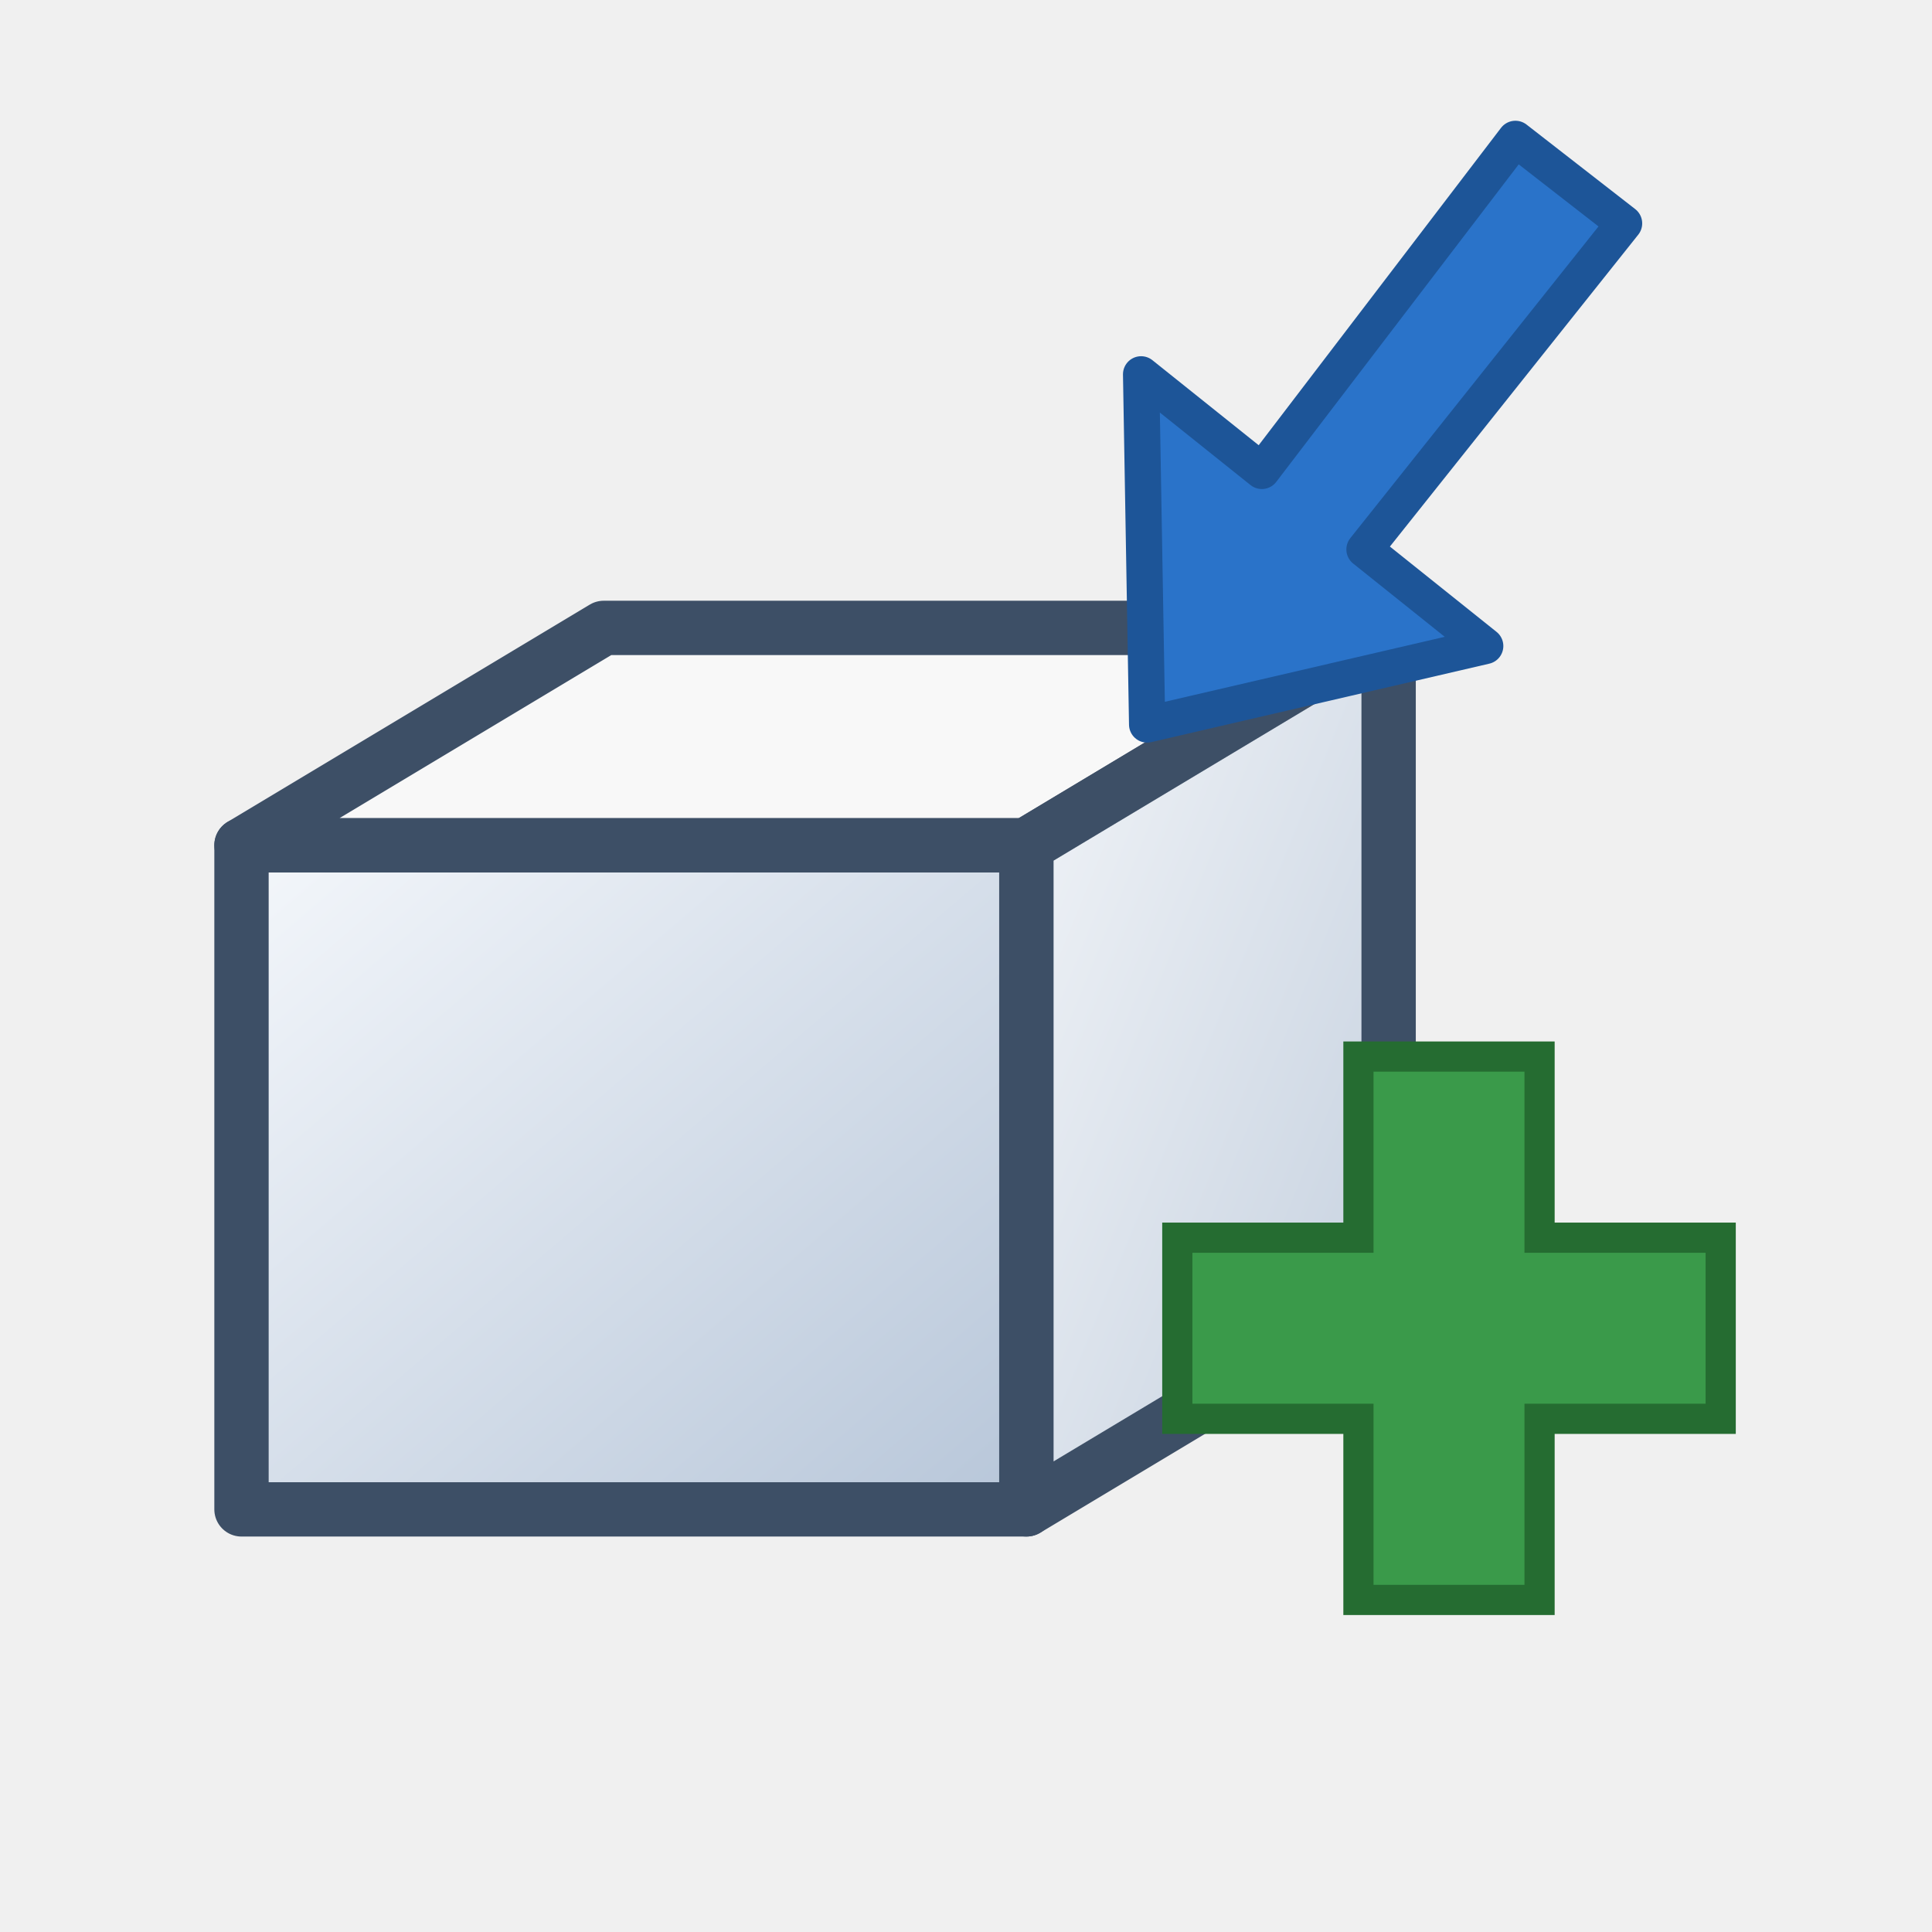
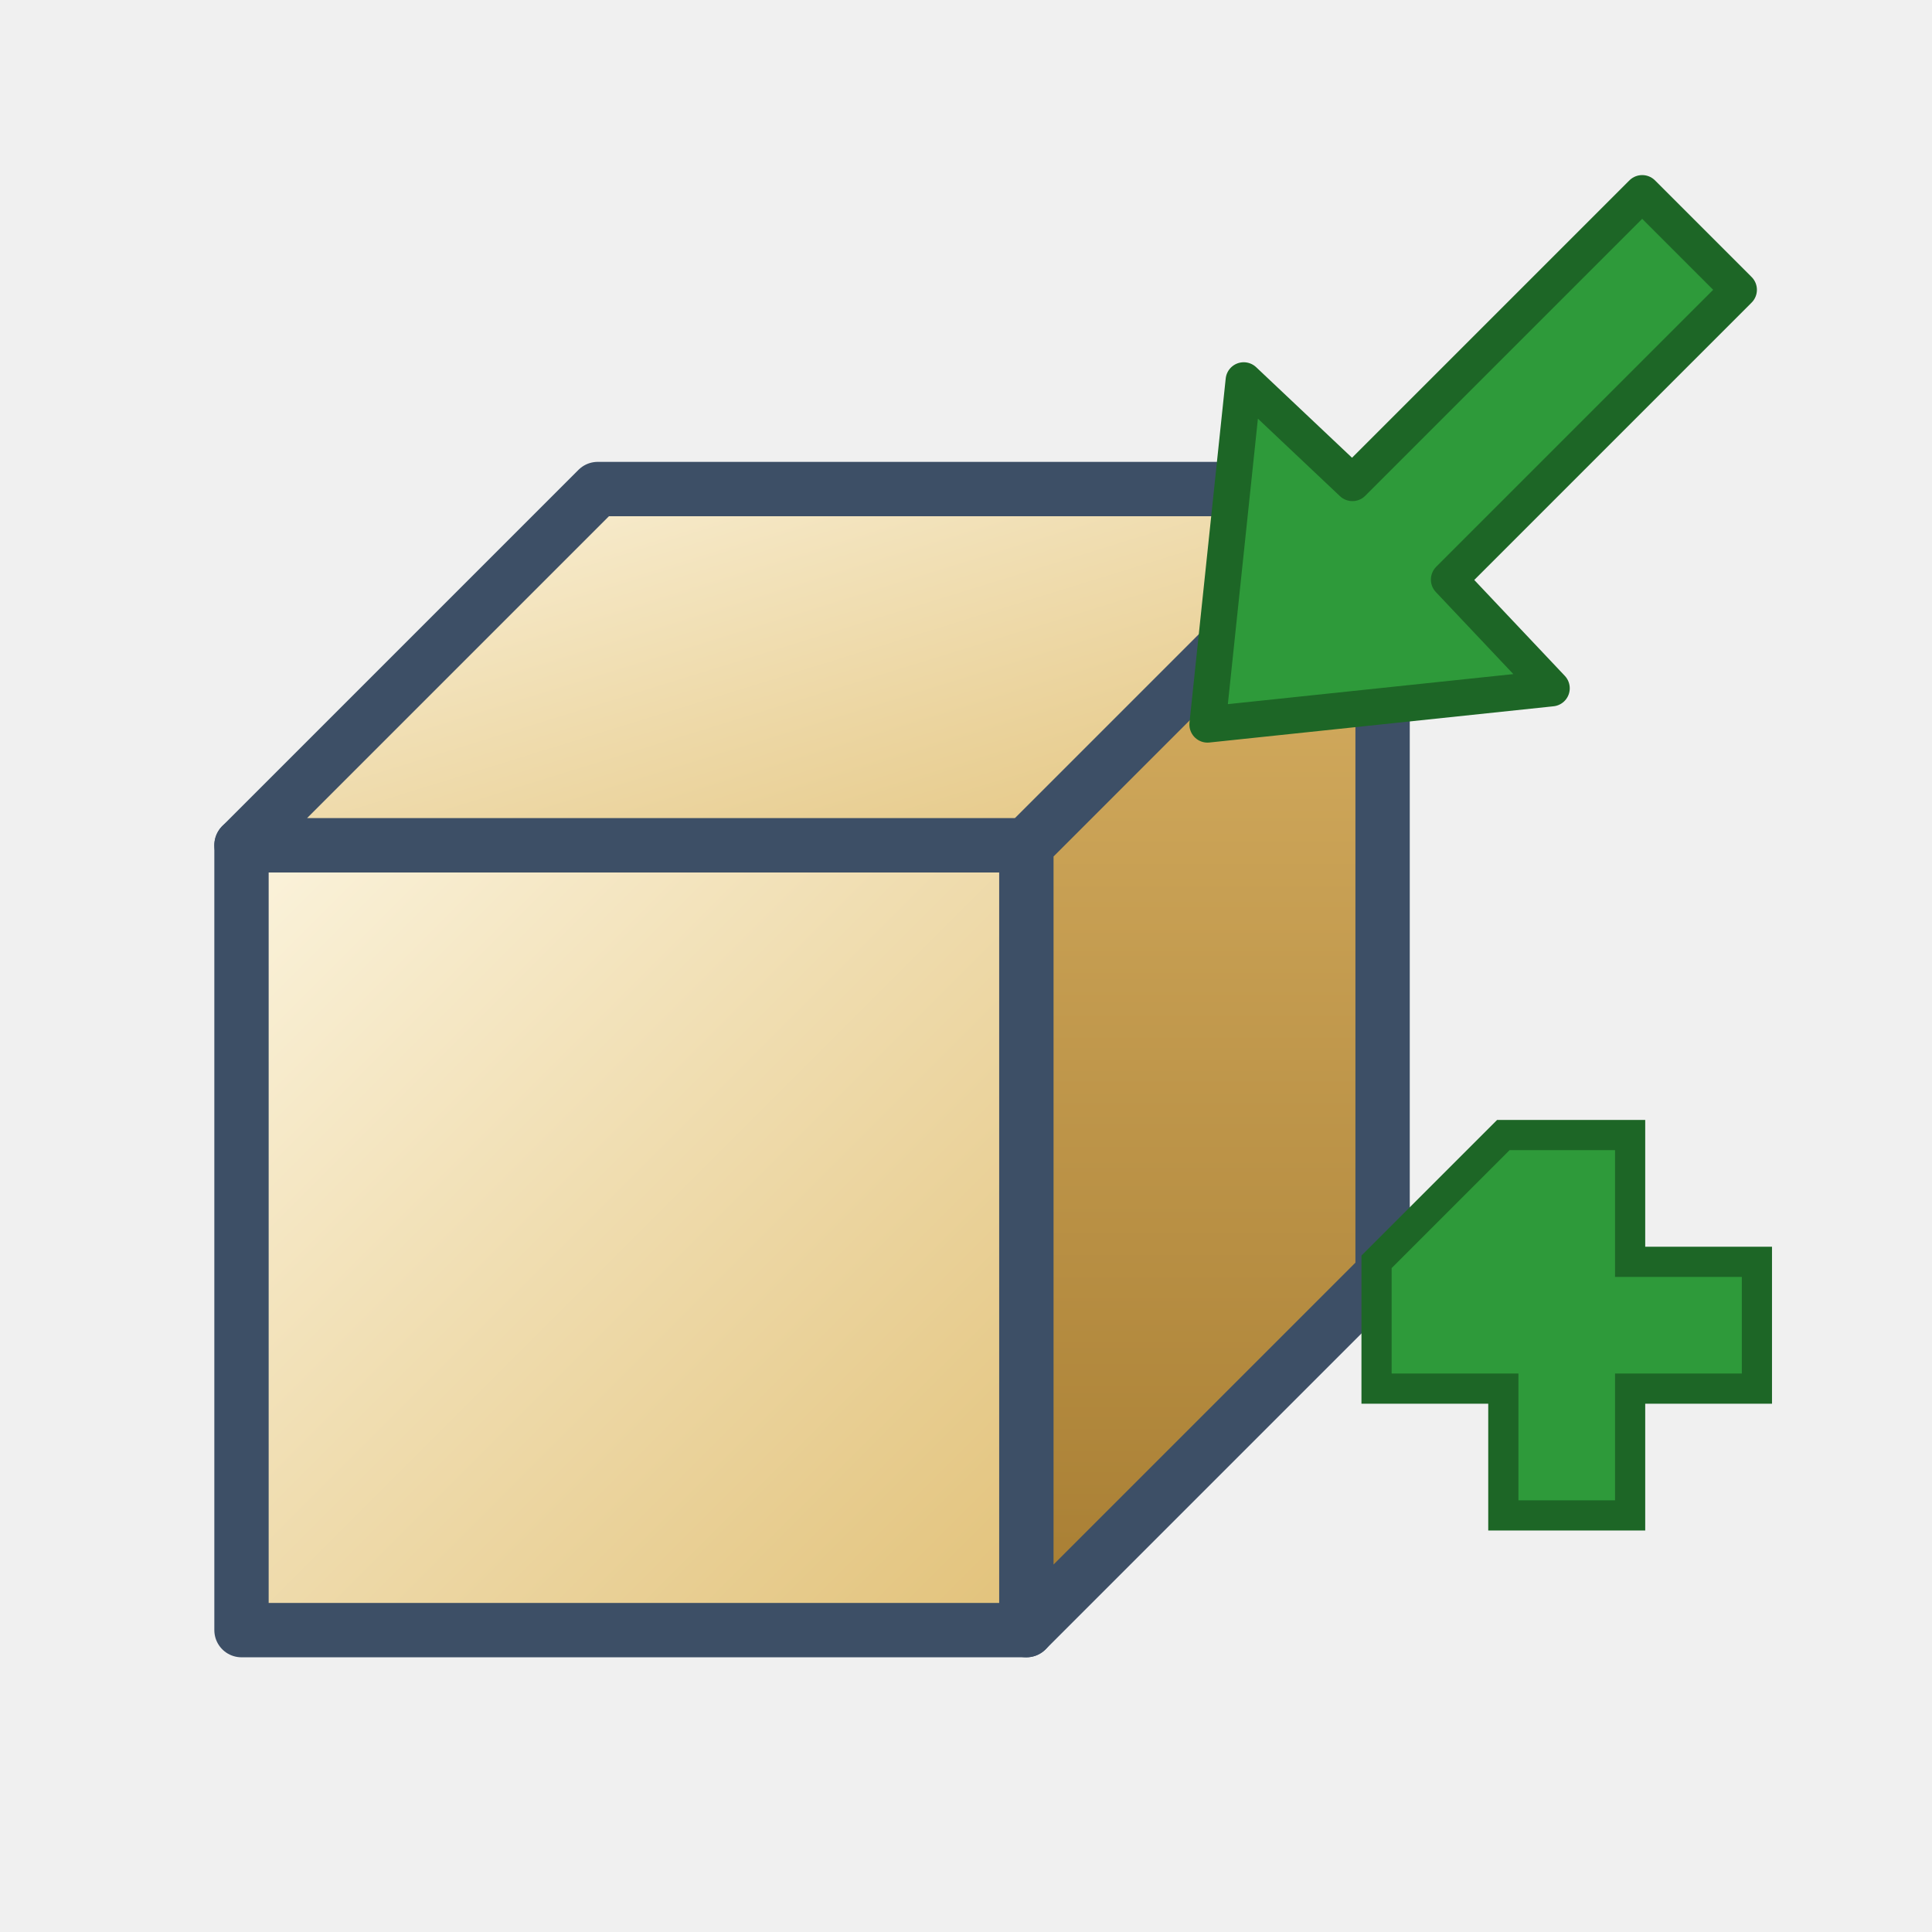
<svg xmlns="http://www.w3.org/2000/svg" width="32" height="32" viewBox="0 0 32 32">
  <defs>
-     <linearGradient id="a1" x1="0" y1="0" x2="1" y2="1">
-       <stop offset="0" stop-color="#f4f7fb" />
-       <stop offset="1" stop-color="#b7c6d9" />
+     <linearGradient id="tp" x1="0" y1="0" x2="1" y2="1">
+       <stop offset="0" stop-color="#fbf3dc" />
+       <stop offset="1" stop-color="#e2c27a" />
    </linearGradient>
-     <linearGradient id="a2" x1="0" y1="0" x2="1" y2="1">
-       <stop offset="0" stop-color="#fbe9b8" />
-       <stop offset="1" stop-color="#e2b04a" />
+     <linearGradient id="sd" x1="0" y1="0" x2="0" y2="1">
+       <stop offset="0" stop-color="#d9b265" />
+       <stop offset="1" stop-color="#a77d32" />
    </linearGradient>
-     <linearGradient id="a3" x1="0" y1="0" x2="1" y2="1">
-       <stop offset="0" stop-color="#e3f0e2" />
-       <stop offset="1" stop-color="#93bf8f" />
+     <linearGradient id="gt" x1="0" y1="0" x2="1" y2="1">
+       <stop offset="0" stop-color="#eef2f6" />
+       <stop offset="1" stop-color="#b3bfcc" />
+     </linearGradient>
+     <linearGradient id="gs" x1="0" y1="0" x2="0" y2="1">
+       <stop offset="0" stop-color="#a9b5c3" />
+       <stop offset="1" stop-color="#6d7b8c" />
+     </linearGradient>
+     <linearGradient id="sf" x1="0" y1="0" x2="1" y2="1">
+       <stop offset="0" stop-color="#e9f1fb" />
+       <stop offset="1" stop-color="#9fb9d8" />
    </linearGradient>
  </defs>
-   <path stroke="#3d4f66" stroke-width="0.9" stroke-linejoin="round" fill="url(#a1)" d="M4 14 L17 14 L17 25 L4 25 Z" />
-   <path stroke="#3d4f66" stroke-width="0.9" stroke-linejoin="round" fill="#ffffff" fill-opacity="0.55" d="M4 14 L10 10.4 L23 10.4 L17 14 Z" />
-   <path stroke="#3d4f66" stroke-width="0.9" stroke-linejoin="round" fill="url(#a1)" fill-opacity="0.8" d="M17 14 L23 10.4 L23 21.4 L17 25 Z" />
-   <path fill="#2a73c9" stroke="#1d5598" stroke-width="0.6" stroke-linejoin="round" d="M25.1 2.3 L20.9 7.8 L18.9 6.2 L19.0 12.0 L24.6 10.7 L22.6 9.1 L26.9 3.7 Z" />
-   <path fill="#3a9a4a" stroke="#256c31" stroke-width="0.5" d="M22.5 17.5 h3 v3 h3 v3 h-3 v3 h-3 v-3 h-3 v-3 h3 Z" />
+   <path stroke="#3d4f66" stroke-width="0.9" stroke-linejoin="round" fill="url(#tp)" d="M4.0 14.0 h13.0 v13.0 h-13.0 Z" />
+   <path stroke="#3d4f66" stroke-width="0.9" stroke-linejoin="round" fill="url(#tp)" d="M4.0 14.0 l5.9 -5.9 h13.0 l-5.9 5.9 Z" />
+   <path stroke="#3d4f66" stroke-width="0.9" stroke-linejoin="round" fill="url(#sd)" d="M17.0 14.0 l5.9 -5.9 v13.0 l-5.9 5.9 Z" />
+   <path fill="#2e9a3a" stroke="#1d6626" stroke-width="0.6" stroke-linejoin="round" d="M27.2 3.2 L22.4 8.0 L20.6 6.3 L20.0 12.0 L25.7 11.4 L24.0 9.6 L28.8 4.8 Z" />
+   <path fill="#2e9a3a" stroke="#1d6626" stroke-width="0.5" d="M24.9 18.8 h2.1 v2.1 h2.1 v2.1 h-2.1 v2.1 h-2.1 v-2.1 h-2.1 v-2.1 Z" />
</svg>
